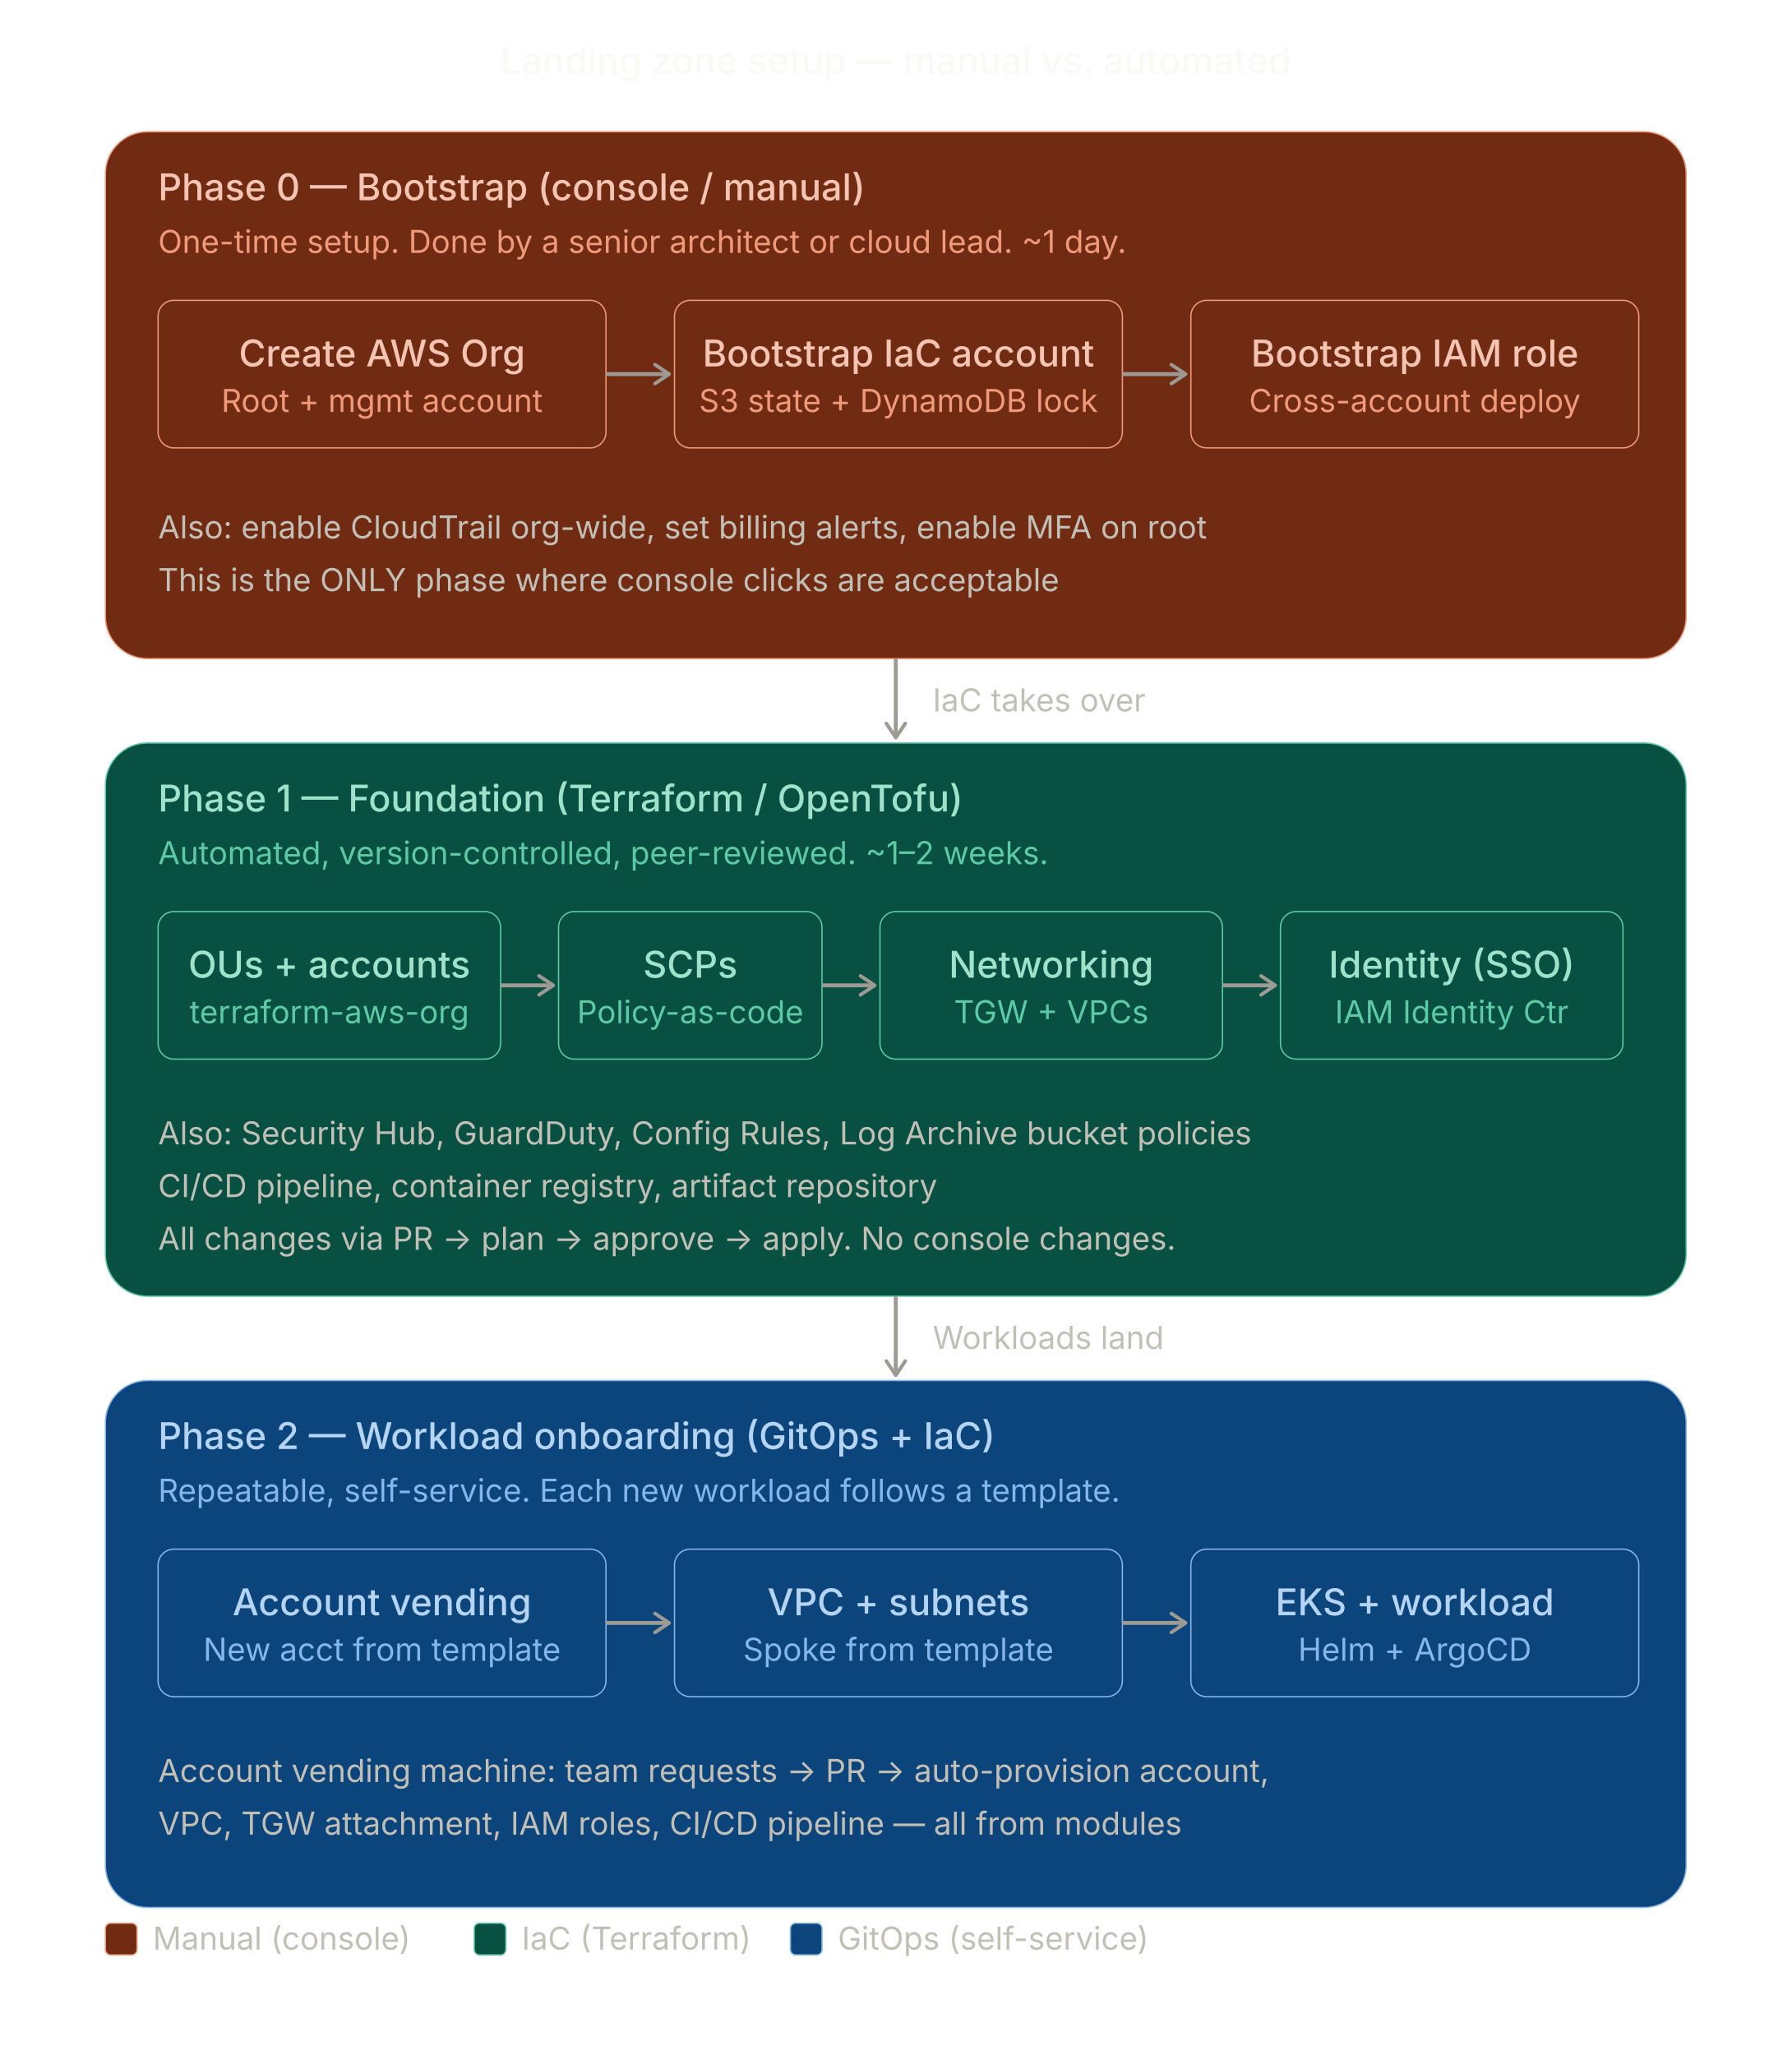
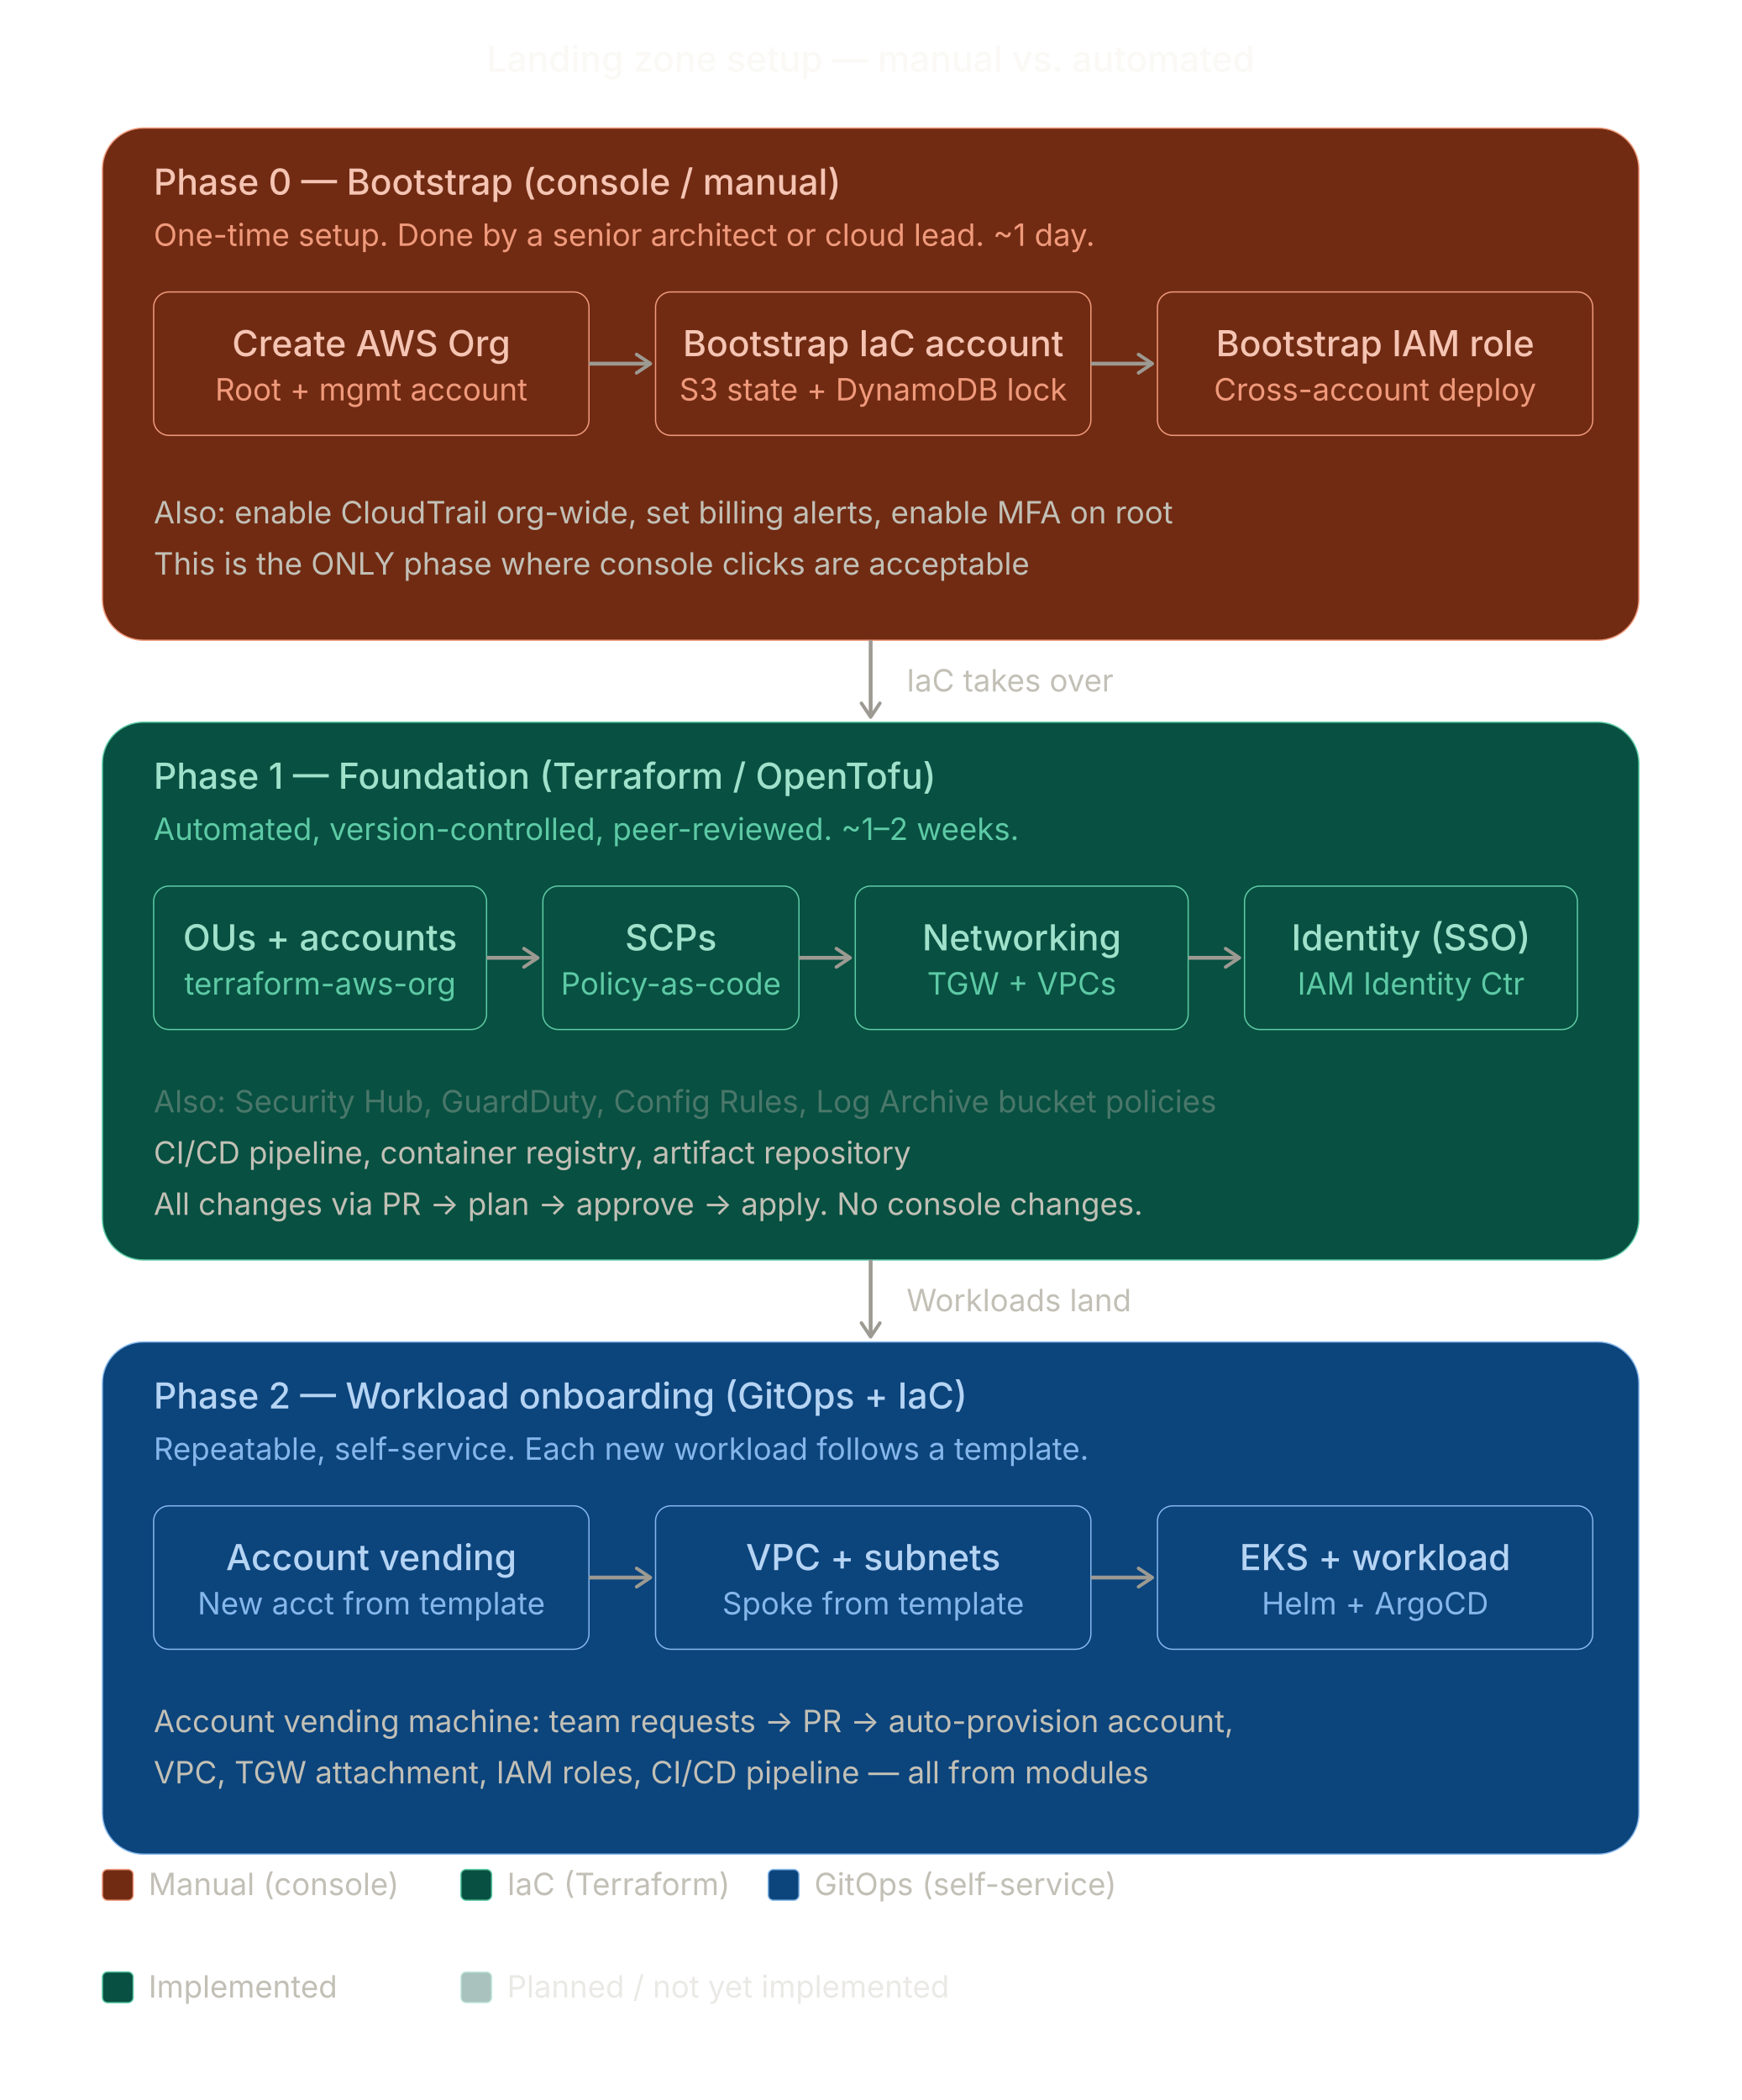
- <svg xmlns="http://www.w3.org/2000/svg" width="100%" viewBox="0 0 680 780">
+ <svg xmlns="http://www.w3.org/2000/svg" width="100%" viewBox="0 0 680 820">
  <defs>
    <marker id="arrow" viewBox="0 0 10 10" refX="8" refY="5" markerWidth="6" markerHeight="6" orient="auto-start-reverse">
      <path d="M2 1L8 5L2 9" fill="none" stroke="context-stroke" stroke-width="1.5" stroke-linecap="round" stroke-linejoin="round" />
    </marker>
  </defs>
  <text x="340" y="28" text-anchor="middle" style="fill:rgb(250, 249, 245);stroke:none;color:rgb(255, 255, 255);stroke-width:1px;stroke-linecap:butt;stroke-linejoin:miter;opacity:1;font-family:&quot;Anthropic Sans&quot;, -apple-system, BlinkMacSystemFont, &quot;Segoe UI&quot;, sans-serif;font-size:14px;font-weight:500;text-anchor:middle;dominant-baseline:auto">Landing zone setup — manual vs. automated</text>
  <g style="fill:rgb(0, 0, 0);stroke:none;color:rgb(255, 255, 255);stroke-width:1px;stroke-linecap:butt;stroke-linejoin:miter;opacity:1;font-family:&quot;Anthropic Sans&quot;, -apple-system, BlinkMacSystemFont, &quot;Segoe UI&quot;, sans-serif;font-size:16px;font-weight:400;text-anchor:start;dominant-baseline:auto">
    <rect x="40" y="50" width="600" height="200" rx="16" stroke-width="0.5" style="fill:rgb(113, 43, 19);stroke:rgb(240, 153, 123);color:rgb(255, 255, 255);stroke-width:0.5px;stroke-linecap:butt;stroke-linejoin:miter;opacity:1;font-family:&quot;Anthropic Sans&quot;, -apple-system, BlinkMacSystemFont, &quot;Segoe UI&quot;, sans-serif;font-size:16px;font-weight:400;text-anchor:start;dominant-baseline:auto" />
    <text x="60" y="76" style="fill:rgb(245, 196, 179);stroke:none;color:rgb(255, 255, 255);stroke-width:1px;stroke-linecap:butt;stroke-linejoin:miter;opacity:1;font-family:&quot;Anthropic Sans&quot;, -apple-system, BlinkMacSystemFont, &quot;Segoe UI&quot;, sans-serif;font-size:14px;font-weight:500;text-anchor:start;dominant-baseline:auto">Phase 0 — Bootstrap (console / manual)</text>
    <text x="60" y="96" style="fill:rgb(240, 153, 123);stroke:none;color:rgb(255, 255, 255);stroke-width:1px;stroke-linecap:butt;stroke-linejoin:miter;opacity:1;font-family:&quot;Anthropic Sans&quot;, -apple-system, BlinkMacSystemFont, &quot;Segoe UI&quot;, sans-serif;font-size:12px;font-weight:400;text-anchor:start;dominant-baseline:auto">One-time setup. Done by a senior architect or cloud lead. ~1 day.</text>
  </g>
  <g style="fill:rgb(0, 0, 0);stroke:none;color:rgb(255, 255, 255);stroke-width:1px;stroke-linecap:butt;stroke-linejoin:miter;opacity:1;font-family:&quot;Anthropic Sans&quot;, -apple-system, BlinkMacSystemFont, &quot;Segoe UI&quot;, sans-serif;font-size:16px;font-weight:400;text-anchor:start;dominant-baseline:auto">
    <rect x="60" y="114" width="170" height="56" rx="6" stroke-width="0.5" style="fill:rgb(113, 43, 19);stroke:rgb(240, 153, 123);color:rgb(255, 255, 255);stroke-width:0.5px;stroke-linecap:butt;stroke-linejoin:miter;opacity:1;font-family:&quot;Anthropic Sans&quot;, -apple-system, BlinkMacSystemFont, &quot;Segoe UI&quot;, sans-serif;font-size:16px;font-weight:400;text-anchor:start;dominant-baseline:auto" />
    <text x="145" y="134" text-anchor="middle" dominant-baseline="central" style="fill:rgb(245, 196, 179);stroke:none;color:rgb(255, 255, 255);stroke-width:1px;stroke-linecap:butt;stroke-linejoin:miter;opacity:1;font-family:&quot;Anthropic Sans&quot;, -apple-system, BlinkMacSystemFont, &quot;Segoe UI&quot;, sans-serif;font-size:14px;font-weight:500;text-anchor:middle;dominant-baseline:central">Create AWS Org</text>
    <text x="145" y="152" text-anchor="middle" dominant-baseline="central" style="fill:rgb(240, 153, 123);stroke:none;color:rgb(255, 255, 255);stroke-width:1px;stroke-linecap:butt;stroke-linejoin:miter;opacity:1;font-family:&quot;Anthropic Sans&quot;, -apple-system, BlinkMacSystemFont, &quot;Segoe UI&quot;, sans-serif;font-size:12px;font-weight:400;text-anchor:middle;dominant-baseline:central">Root + mgmt account</text>
  </g>
  <line x1="230" y1="142" x2="254" y2="142" marker-end="url(#arrow)" style="fill:none;stroke:rgb(156, 154, 146);color:rgb(255, 255, 255);stroke-width:1.5px;stroke-linecap:butt;stroke-linejoin:miter;opacity:1;font-family:&quot;Anthropic Sans&quot;, -apple-system, BlinkMacSystemFont, &quot;Segoe UI&quot;, sans-serif;font-size:16px;font-weight:400;text-anchor:start;dominant-baseline:auto" />
  <g style="fill:rgb(0, 0, 0);stroke:none;color:rgb(255, 255, 255);stroke-width:1px;stroke-linecap:butt;stroke-linejoin:miter;opacity:1;font-family:&quot;Anthropic Sans&quot;, -apple-system, BlinkMacSystemFont, &quot;Segoe UI&quot;, sans-serif;font-size:16px;font-weight:400;text-anchor:start;dominant-baseline:auto">
    <rect x="256" y="114" width="170" height="56" rx="6" stroke-width="0.5" style="fill:rgb(113, 43, 19);stroke:rgb(240, 153, 123);color:rgb(255, 255, 255);stroke-width:0.5px;stroke-linecap:butt;stroke-linejoin:miter;opacity:1;font-family:&quot;Anthropic Sans&quot;, -apple-system, BlinkMacSystemFont, &quot;Segoe UI&quot;, sans-serif;font-size:16px;font-weight:400;text-anchor:start;dominant-baseline:auto" />
    <text x="341" y="134" text-anchor="middle" dominant-baseline="central" style="fill:rgb(245, 196, 179);stroke:none;color:rgb(255, 255, 255);stroke-width:1px;stroke-linecap:butt;stroke-linejoin:miter;opacity:1;font-family:&quot;Anthropic Sans&quot;, -apple-system, BlinkMacSystemFont, &quot;Segoe UI&quot;, sans-serif;font-size:14px;font-weight:500;text-anchor:middle;dominant-baseline:central">Bootstrap IaC account</text>
    <text x="341" y="152" text-anchor="middle" dominant-baseline="central" style="fill:rgb(240, 153, 123);stroke:none;color:rgb(255, 255, 255);stroke-width:1px;stroke-linecap:butt;stroke-linejoin:miter;opacity:1;font-family:&quot;Anthropic Sans&quot;, -apple-system, BlinkMacSystemFont, &quot;Segoe UI&quot;, sans-serif;font-size:12px;font-weight:400;text-anchor:middle;dominant-baseline:central">S3 state + DynamoDB lock</text>
  </g>
  <line x1="426" y1="142" x2="450" y2="142" marker-end="url(#arrow)" style="fill:none;stroke:rgb(156, 154, 146);color:rgb(255, 255, 255);stroke-width:1.5px;stroke-linecap:butt;stroke-linejoin:miter;opacity:1;font-family:&quot;Anthropic Sans&quot;, -apple-system, BlinkMacSystemFont, &quot;Segoe UI&quot;, sans-serif;font-size:16px;font-weight:400;text-anchor:start;dominant-baseline:auto" />
-   <g style="fill:rgb(0, 0, 0);stroke:none;color:rgb(255, 255, 255);stroke-width:1px;stroke-linecap:butt;stroke-linejoin:miter;opacity:1;font-family:&quot;Anthropic Sans&quot;, -apple-system, BlinkMacSystemFont, &quot;Segoe UI&quot;, sans-serif;font-size:16px;font-weight:400;text-anchor:start;dominant-baseline:auto">
+   <g opacity="0.35" style="fill:rgb(0, 0, 0);stroke:none;color:rgb(255, 255, 255);stroke-width:1px;stroke-linecap:butt;stroke-linejoin:miter;opacity:1;font-family:&quot;Anthropic Sans&quot;, -apple-system, BlinkMacSystemFont, &quot;Segoe UI&quot;, sans-serif;font-size:16px;font-weight:400;text-anchor:start;dominant-baseline:auto">
    <rect x="452" y="114" width="170" height="56" rx="6" stroke-width="0.5" style="fill:rgb(113, 43, 19);stroke:rgb(240, 153, 123);color:rgb(255, 255, 255);stroke-width:0.5px;stroke-linecap:butt;stroke-linejoin:miter;opacity:1;font-family:&quot;Anthropic Sans&quot;, -apple-system, BlinkMacSystemFont, &quot;Segoe UI&quot;, sans-serif;font-size:16px;font-weight:400;text-anchor:start;dominant-baseline:auto" />
    <text x="537" y="134" text-anchor="middle" dominant-baseline="central" style="fill:rgb(245, 196, 179);stroke:none;color:rgb(255, 255, 255);stroke-width:1px;stroke-linecap:butt;stroke-linejoin:miter;opacity:1;font-family:&quot;Anthropic Sans&quot;, -apple-system, BlinkMacSystemFont, &quot;Segoe UI&quot;, sans-serif;font-size:14px;font-weight:500;text-anchor:middle;dominant-baseline:central">Bootstrap IAM role</text>
    <text x="537" y="152" text-anchor="middle" dominant-baseline="central" style="fill:rgb(240, 153, 123);stroke:none;color:rgb(255, 255, 255);stroke-width:1px;stroke-linecap:butt;stroke-linejoin:miter;opacity:1;font-family:&quot;Anthropic Sans&quot;, -apple-system, BlinkMacSystemFont, &quot;Segoe UI&quot;, sans-serif;font-size:12px;font-weight:400;text-anchor:middle;dominant-baseline:central">Cross-account deploy</text>
  </g>
  <text x="60" y="200" dominant-baseline="central" style="fill:rgb(194, 192, 182);stroke:none;color:rgb(255, 255, 255);stroke-width:1px;stroke-linecap:butt;stroke-linejoin:miter;opacity:1;font-family:&quot;Anthropic Sans&quot;, -apple-system, BlinkMacSystemFont, &quot;Segoe UI&quot;, sans-serif;font-size:12px;font-weight:400;text-anchor:start;dominant-baseline:central">Also: enable CloudTrail org-wide, set billing alerts, enable MFA on root</text>
  <text x="60" y="220" dominant-baseline="central" style="fill:rgb(194, 192, 182);stroke:none;color:rgb(255, 255, 255);stroke-width:1px;stroke-linecap:butt;stroke-linejoin:miter;opacity:1;font-family:&quot;Anthropic Sans&quot;, -apple-system, BlinkMacSystemFont, &quot;Segoe UI&quot;, sans-serif;font-size:12px;font-weight:400;text-anchor:start;dominant-baseline:central">This is the ONLY phase where console clicks are acceptable</text>
  <line x1="340" y1="250" x2="340" y2="280" marker-end="url(#arrow)" style="fill:none;stroke:rgb(156, 154, 146);color:rgb(255, 255, 255);stroke-width:1.5px;stroke-linecap:butt;stroke-linejoin:miter;opacity:1;font-family:&quot;Anthropic Sans&quot;, -apple-system, BlinkMacSystemFont, &quot;Segoe UI&quot;, sans-serif;font-size:16px;font-weight:400;text-anchor:start;dominant-baseline:auto" />
  <text x="354" y="270" style="fill:rgb(194, 192, 182);stroke:none;color:rgb(255, 255, 255);stroke-width:1px;stroke-linecap:butt;stroke-linejoin:miter;opacity:1;font-family:&quot;Anthropic Sans&quot;, -apple-system, BlinkMacSystemFont, &quot;Segoe UI&quot;, sans-serif;font-size:12px;font-weight:400;text-anchor:start;dominant-baseline:auto">IaC takes over</text>
  <g style="fill:rgb(0, 0, 0);stroke:none;color:rgb(255, 255, 255);stroke-width:1px;stroke-linecap:butt;stroke-linejoin:miter;opacity:1;font-family:&quot;Anthropic Sans&quot;, -apple-system, BlinkMacSystemFont, &quot;Segoe UI&quot;, sans-serif;font-size:16px;font-weight:400;text-anchor:start;dominant-baseline:auto">
    <rect x="40" y="282" width="600" height="210" rx="16" stroke-width="0.5" style="fill:rgb(8, 80, 65);stroke:rgb(93, 202, 165);color:rgb(255, 255, 255);stroke-width:0.5px;stroke-linecap:butt;stroke-linejoin:miter;opacity:1;font-family:&quot;Anthropic Sans&quot;, -apple-system, BlinkMacSystemFont, &quot;Segoe UI&quot;, sans-serif;font-size:16px;font-weight:400;text-anchor:start;dominant-baseline:auto" />
    <text x="60" y="308" style="fill:rgb(159, 225, 203);stroke:none;color:rgb(255, 255, 255);stroke-width:1px;stroke-linecap:butt;stroke-linejoin:miter;opacity:1;font-family:&quot;Anthropic Sans&quot;, -apple-system, BlinkMacSystemFont, &quot;Segoe UI&quot;, sans-serif;font-size:14px;font-weight:500;text-anchor:start;dominant-baseline:auto">Phase 1 — Foundation (Terraform / OpenTofu)</text>
    <text x="60" y="328" style="fill:rgb(93, 202, 165);stroke:none;color:rgb(255, 255, 255);stroke-width:1px;stroke-linecap:butt;stroke-linejoin:miter;opacity:1;font-family:&quot;Anthropic Sans&quot;, -apple-system, BlinkMacSystemFont, &quot;Segoe UI&quot;, sans-serif;font-size:12px;font-weight:400;text-anchor:start;dominant-baseline:auto">Automated, version-controlled, peer-reviewed. ~1–2 weeks.</text>
  </g>
  <g style="fill:rgb(0, 0, 0);stroke:none;color:rgb(255, 255, 255);stroke-width:1px;stroke-linecap:butt;stroke-linejoin:miter;opacity:1;font-family:&quot;Anthropic Sans&quot;, -apple-system, BlinkMacSystemFont, &quot;Segoe UI&quot;, sans-serif;font-size:16px;font-weight:400;text-anchor:start;dominant-baseline:auto">
    <rect x="60" y="346" width="130" height="56" rx="6" stroke-width="0.5" style="fill:rgb(8, 80, 65);stroke:rgb(93, 202, 165);color:rgb(255, 255, 255);stroke-width:0.5px;stroke-linecap:butt;stroke-linejoin:miter;opacity:1;font-family:&quot;Anthropic Sans&quot;, -apple-system, BlinkMacSystemFont, &quot;Segoe UI&quot;, sans-serif;font-size:16px;font-weight:400;text-anchor:start;dominant-baseline:auto" />
    <text x="125" y="366" text-anchor="middle" dominant-baseline="central" style="fill:rgb(159, 225, 203);stroke:none;color:rgb(255, 255, 255);stroke-width:1px;stroke-linecap:butt;stroke-linejoin:miter;opacity:1;font-family:&quot;Anthropic Sans&quot;, -apple-system, BlinkMacSystemFont, &quot;Segoe UI&quot;, sans-serif;font-size:14px;font-weight:500;text-anchor:middle;dominant-baseline:central">OUs + accounts</text>
    <text x="125" y="384" text-anchor="middle" dominant-baseline="central" style="fill:rgb(93, 202, 165);stroke:none;color:rgb(255, 255, 255);stroke-width:1px;stroke-linecap:butt;stroke-linejoin:miter;opacity:1;font-family:&quot;Anthropic Sans&quot;, -apple-system, BlinkMacSystemFont, &quot;Segoe UI&quot;, sans-serif;font-size:12px;font-weight:400;text-anchor:middle;dominant-baseline:central">terraform-aws-org</text>
  </g>
  <line x1="190" y1="374" x2="210" y2="374" marker-end="url(#arrow)" style="fill:none;stroke:rgb(156, 154, 146);color:rgb(255, 255, 255);stroke-width:1.5px;stroke-linecap:butt;stroke-linejoin:miter;opacity:1;font-family:&quot;Anthropic Sans&quot;, -apple-system, BlinkMacSystemFont, &quot;Segoe UI&quot;, sans-serif;font-size:16px;font-weight:400;text-anchor:start;dominant-baseline:auto" />
  <g style="fill:rgb(0, 0, 0);stroke:none;color:rgb(255, 255, 255);stroke-width:1px;stroke-linecap:butt;stroke-linejoin:miter;opacity:1;font-family:&quot;Anthropic Sans&quot;, -apple-system, BlinkMacSystemFont, &quot;Segoe UI&quot;, sans-serif;font-size:16px;font-weight:400;text-anchor:start;dominant-baseline:auto">
    <rect x="212" y="346" width="100" height="56" rx="6" stroke-width="0.5" style="fill:rgb(8, 80, 65);stroke:rgb(93, 202, 165);color:rgb(255, 255, 255);stroke-width:0.5px;stroke-linecap:butt;stroke-linejoin:miter;opacity:1;font-family:&quot;Anthropic Sans&quot;, -apple-system, BlinkMacSystemFont, &quot;Segoe UI&quot;, sans-serif;font-size:16px;font-weight:400;text-anchor:start;dominant-baseline:auto" />
    <text x="262" y="366" text-anchor="middle" dominant-baseline="central" style="fill:rgb(159, 225, 203);stroke:none;color:rgb(255, 255, 255);stroke-width:1px;stroke-linecap:butt;stroke-linejoin:miter;opacity:1;font-family:&quot;Anthropic Sans&quot;, -apple-system, BlinkMacSystemFont, &quot;Segoe UI&quot;, sans-serif;font-size:14px;font-weight:500;text-anchor:middle;dominant-baseline:central">SCPs</text>
    <text x="262" y="384" text-anchor="middle" dominant-baseline="central" style="fill:rgb(93, 202, 165);stroke:none;color:rgb(255, 255, 255);stroke-width:1px;stroke-linecap:butt;stroke-linejoin:miter;opacity:1;font-family:&quot;Anthropic Sans&quot;, -apple-system, BlinkMacSystemFont, &quot;Segoe UI&quot;, sans-serif;font-size:12px;font-weight:400;text-anchor:middle;dominant-baseline:central">Policy-as-code</text>
  </g>
  <line x1="312" y1="374" x2="332" y2="374" marker-end="url(#arrow)" style="fill:none;stroke:rgb(156, 154, 146);color:rgb(255, 255, 255);stroke-width:1.5px;stroke-linecap:butt;stroke-linejoin:miter;opacity:1;font-family:&quot;Anthropic Sans&quot;, -apple-system, BlinkMacSystemFont, &quot;Segoe UI&quot;, sans-serif;font-size:16px;font-weight:400;text-anchor:start;dominant-baseline:auto" />
  <g style="fill:rgb(0, 0, 0);stroke:none;color:rgb(255, 255, 255);stroke-width:1px;stroke-linecap:butt;stroke-linejoin:miter;opacity:1;font-family:&quot;Anthropic Sans&quot;, -apple-system, BlinkMacSystemFont, &quot;Segoe UI&quot;, sans-serif;font-size:16px;font-weight:400;text-anchor:start;dominant-baseline:auto">
    <rect x="334" y="346" width="130" height="56" rx="6" stroke-width="0.5" style="fill:rgb(8, 80, 65);stroke:rgb(93, 202, 165);color:rgb(255, 255, 255);stroke-width:0.5px;stroke-linecap:butt;stroke-linejoin:miter;opacity:1;font-family:&quot;Anthropic Sans&quot;, -apple-system, BlinkMacSystemFont, &quot;Segoe UI&quot;, sans-serif;font-size:16px;font-weight:400;text-anchor:start;dominant-baseline:auto" />
    <text x="399" y="366" text-anchor="middle" dominant-baseline="central" style="fill:rgb(159, 225, 203);stroke:none;color:rgb(255, 255, 255);stroke-width:1px;stroke-linecap:butt;stroke-linejoin:miter;opacity:1;font-family:&quot;Anthropic Sans&quot;, -apple-system, BlinkMacSystemFont, &quot;Segoe UI&quot;, sans-serif;font-size:14px;font-weight:500;text-anchor:middle;dominant-baseline:central">Networking</text>
    <text x="399" y="384" text-anchor="middle" dominant-baseline="central" style="fill:rgb(93, 202, 165);stroke:none;color:rgb(255, 255, 255);stroke-width:1px;stroke-linecap:butt;stroke-linejoin:miter;opacity:1;font-family:&quot;Anthropic Sans&quot;, -apple-system, BlinkMacSystemFont, &quot;Segoe UI&quot;, sans-serif;font-size:12px;font-weight:400;text-anchor:middle;dominant-baseline:central">TGW + VPCs</text>
  </g>
  <line x1="464" y1="374" x2="484" y2="374" marker-end="url(#arrow)" style="fill:none;stroke:rgb(156, 154, 146);color:rgb(255, 255, 255);stroke-width:1.5px;stroke-linecap:butt;stroke-linejoin:miter;opacity:1;font-family:&quot;Anthropic Sans&quot;, -apple-system, BlinkMacSystemFont, &quot;Segoe UI&quot;, sans-serif;font-size:16px;font-weight:400;text-anchor:start;dominant-baseline:auto" />
  <g style="fill:rgb(0, 0, 0);stroke:none;color:rgb(255, 255, 255);stroke-width:1px;stroke-linecap:butt;stroke-linejoin:miter;opacity:1;font-family:&quot;Anthropic Sans&quot;, -apple-system, BlinkMacSystemFont, &quot;Segoe UI&quot;, sans-serif;font-size:16px;font-weight:400;text-anchor:start;dominant-baseline:auto">
    <rect x="486" y="346" width="130" height="56" rx="6" stroke-width="0.5" style="fill:rgb(8, 80, 65);stroke:rgb(93, 202, 165);color:rgb(255, 255, 255);stroke-width:0.5px;stroke-linecap:butt;stroke-linejoin:miter;opacity:1;font-family:&quot;Anthropic Sans&quot;, -apple-system, BlinkMacSystemFont, &quot;Segoe UI&quot;, sans-serif;font-size:16px;font-weight:400;text-anchor:start;dominant-baseline:auto" />
    <text x="551" y="366" text-anchor="middle" dominant-baseline="central" style="fill:rgb(159, 225, 203);stroke:none;color:rgb(255, 255, 255);stroke-width:1px;stroke-linecap:butt;stroke-linejoin:miter;opacity:1;font-family:&quot;Anthropic Sans&quot;, -apple-system, BlinkMacSystemFont, &quot;Segoe UI&quot;, sans-serif;font-size:14px;font-weight:500;text-anchor:middle;dominant-baseline:central">Identity (SSO)</text>
    <text x="551" y="384" text-anchor="middle" dominant-baseline="central" style="fill:rgb(93, 202, 165);stroke:none;color:rgb(255, 255, 255);stroke-width:1px;stroke-linecap:butt;stroke-linejoin:miter;opacity:1;font-family:&quot;Anthropic Sans&quot;, -apple-system, BlinkMacSystemFont, &quot;Segoe UI&quot;, sans-serif;font-size:12px;font-weight:400;text-anchor:middle;dominant-baseline:central">IAM Identity Ctr</text>
  </g>
-   <text x="60" y="430" dominant-baseline="central" style="fill:rgb(194, 192, 182);stroke:none;color:rgb(255, 255, 255);stroke-width:1px;stroke-linecap:butt;stroke-linejoin:miter;opacity:1;font-family:&quot;Anthropic Sans&quot;, -apple-system, BlinkMacSystemFont, &quot;Segoe UI&quot;, sans-serif;font-size:12px;font-weight:400;text-anchor:start;dominant-baseline:central">Also: Security Hub, GuardDuty, Config Rules, Log Archive bucket policies</text>
+   <g opacity="0.35">
+     <text x="60" y="430" dominant-baseline="central" style="fill:rgb(194, 192, 182);stroke:none;color:rgb(255, 255, 255);stroke-width:1px;stroke-linecap:butt;stroke-linejoin:miter;opacity:1;font-family:&quot;Anthropic Sans&quot;, -apple-system, BlinkMacSystemFont, &quot;Segoe UI&quot;, sans-serif;font-size:12px;font-weight:400;text-anchor:start;dominant-baseline:central">Also: Security Hub, GuardDuty, Config Rules, Log Archive bucket policies</text>
+   </g>
  <text x="60" y="450" dominant-baseline="central" style="fill:rgb(194, 192, 182);stroke:none;color:rgb(255, 255, 255);stroke-width:1px;stroke-linecap:butt;stroke-linejoin:miter;opacity:1;font-family:&quot;Anthropic Sans&quot;, -apple-system, BlinkMacSystemFont, &quot;Segoe UI&quot;, sans-serif;font-size:12px;font-weight:400;text-anchor:start;dominant-baseline:central">CI/CD pipeline, container registry, artifact repository</text>
  <text x="60" y="470" dominant-baseline="central" style="fill:rgb(194, 192, 182);stroke:none;color:rgb(255, 255, 255);stroke-width:1px;stroke-linecap:butt;stroke-linejoin:miter;opacity:1;font-family:&quot;Anthropic Sans&quot;, -apple-system, BlinkMacSystemFont, &quot;Segoe UI&quot;, sans-serif;font-size:12px;font-weight:400;text-anchor:start;dominant-baseline:central">All changes via PR → plan → approve → apply. No console changes.</text>
  <line x1="340" y1="492" x2="340" y2="522" marker-end="url(#arrow)" style="fill:none;stroke:rgb(156, 154, 146);color:rgb(255, 255, 255);stroke-width:1.5px;stroke-linecap:butt;stroke-linejoin:miter;opacity:1;font-family:&quot;Anthropic Sans&quot;, -apple-system, BlinkMacSystemFont, &quot;Segoe UI&quot;, sans-serif;font-size:16px;font-weight:400;text-anchor:start;dominant-baseline:auto" />
  <text x="354" y="512" style="fill:rgb(194, 192, 182);stroke:none;color:rgb(255, 255, 255);stroke-width:1px;stroke-linecap:butt;stroke-linejoin:miter;opacity:1;font-family:&quot;Anthropic Sans&quot;, -apple-system, BlinkMacSystemFont, &quot;Segoe UI&quot;, sans-serif;font-size:12px;font-weight:400;text-anchor:start;dominant-baseline:auto">Workloads land</text>
  <g style="fill:rgb(0, 0, 0);stroke:none;color:rgb(255, 255, 255);stroke-width:1px;stroke-linecap:butt;stroke-linejoin:miter;opacity:1;font-family:&quot;Anthropic Sans&quot;, -apple-system, BlinkMacSystemFont, &quot;Segoe UI&quot;, sans-serif;font-size:16px;font-weight:400;text-anchor:start;dominant-baseline:auto">
    <rect x="40" y="524" width="600" height="200" rx="16" stroke-width="0.5" style="fill:rgb(12, 68, 124);stroke:rgb(133, 183, 235);color:rgb(255, 255, 255);stroke-width:0.5px;stroke-linecap:butt;stroke-linejoin:miter;opacity:1;font-family:&quot;Anthropic Sans&quot;, -apple-system, BlinkMacSystemFont, &quot;Segoe UI&quot;, sans-serif;font-size:16px;font-weight:400;text-anchor:start;dominant-baseline:auto" />
    <text x="60" y="550" style="fill:rgb(181, 212, 244);stroke:none;color:rgb(255, 255, 255);stroke-width:1px;stroke-linecap:butt;stroke-linejoin:miter;opacity:1;font-family:&quot;Anthropic Sans&quot;, -apple-system, BlinkMacSystemFont, &quot;Segoe UI&quot;, sans-serif;font-size:14px;font-weight:500;text-anchor:start;dominant-baseline:auto">Phase 2 — Workload onboarding (GitOps + IaC)</text>
    <text x="60" y="570" style="fill:rgb(133, 183, 235);stroke:none;color:rgb(255, 255, 255);stroke-width:1px;stroke-linecap:butt;stroke-linejoin:miter;opacity:1;font-family:&quot;Anthropic Sans&quot;, -apple-system, BlinkMacSystemFont, &quot;Segoe UI&quot;, sans-serif;font-size:12px;font-weight:400;text-anchor:start;dominant-baseline:auto">Repeatable, self-service. Each new workload follows a template.</text>
  </g>
-   <g style="fill:rgb(0, 0, 0);stroke:none;color:rgb(255, 255, 255);stroke-width:1px;stroke-linecap:butt;stroke-linejoin:miter;opacity:1;font-family:&quot;Anthropic Sans&quot;, -apple-system, BlinkMacSystemFont, &quot;Segoe UI&quot;, sans-serif;font-size:16px;font-weight:400;text-anchor:start;dominant-baseline:auto">
+   <g opacity="0.35" style="fill:rgb(0, 0, 0);stroke:none;color:rgb(255, 255, 255);stroke-width:1px;stroke-linecap:butt;stroke-linejoin:miter;opacity:1;font-family:&quot;Anthropic Sans&quot;, -apple-system, BlinkMacSystemFont, &quot;Segoe UI&quot;, sans-serif;font-size:16px;font-weight:400;text-anchor:start;dominant-baseline:auto">
    <rect x="60" y="588" width="170" height="56" rx="6" stroke-width="0.5" style="fill:rgb(12, 68, 124);stroke:rgb(133, 183, 235);color:rgb(255, 255, 255);stroke-width:0.5px;stroke-linecap:butt;stroke-linejoin:miter;opacity:1;font-family:&quot;Anthropic Sans&quot;, -apple-system, BlinkMacSystemFont, &quot;Segoe UI&quot;, sans-serif;font-size:16px;font-weight:400;text-anchor:start;dominant-baseline:auto" />
    <text x="145" y="608" text-anchor="middle" dominant-baseline="central" style="fill:rgb(181, 212, 244);stroke:none;color:rgb(255, 255, 255);stroke-width:1px;stroke-linecap:butt;stroke-linejoin:miter;opacity:1;font-family:&quot;Anthropic Sans&quot;, -apple-system, BlinkMacSystemFont, &quot;Segoe UI&quot;, sans-serif;font-size:14px;font-weight:500;text-anchor:middle;dominant-baseline:central">Account vending</text>
    <text x="145" y="626" text-anchor="middle" dominant-baseline="central" style="fill:rgb(133, 183, 235);stroke:none;color:rgb(255, 255, 255);stroke-width:1px;stroke-linecap:butt;stroke-linejoin:miter;opacity:1;font-family:&quot;Anthropic Sans&quot;, -apple-system, BlinkMacSystemFont, &quot;Segoe UI&quot;, sans-serif;font-size:12px;font-weight:400;text-anchor:middle;dominant-baseline:central">New acct from template</text>
  </g>
  <line x1="230" y1="616" x2="254" y2="616" marker-end="url(#arrow)" style="fill:none;stroke:rgb(156, 154, 146);color:rgb(255, 255, 255);stroke-width:1.5px;stroke-linecap:butt;stroke-linejoin:miter;opacity:1;font-family:&quot;Anthropic Sans&quot;, -apple-system, BlinkMacSystemFont, &quot;Segoe UI&quot;, sans-serif;font-size:16px;font-weight:400;text-anchor:start;dominant-baseline:auto" />
  <g style="fill:rgb(0, 0, 0);stroke:none;color:rgb(255, 255, 255);stroke-width:1px;stroke-linecap:butt;stroke-linejoin:miter;opacity:1;font-family:&quot;Anthropic Sans&quot;, -apple-system, BlinkMacSystemFont, &quot;Segoe UI&quot;, sans-serif;font-size:16px;font-weight:400;text-anchor:start;dominant-baseline:auto">
    <rect x="256" y="588" width="170" height="56" rx="6" stroke-width="0.5" style="fill:rgb(12, 68, 124);stroke:rgb(133, 183, 235);color:rgb(255, 255, 255);stroke-width:0.5px;stroke-linecap:butt;stroke-linejoin:miter;opacity:1;font-family:&quot;Anthropic Sans&quot;, -apple-system, BlinkMacSystemFont, &quot;Segoe UI&quot;, sans-serif;font-size:16px;font-weight:400;text-anchor:start;dominant-baseline:auto" />
    <text x="341" y="608" text-anchor="middle" dominant-baseline="central" style="fill:rgb(181, 212, 244);stroke:none;color:rgb(255, 255, 255);stroke-width:1px;stroke-linecap:butt;stroke-linejoin:miter;opacity:1;font-family:&quot;Anthropic Sans&quot;, -apple-system, BlinkMacSystemFont, &quot;Segoe UI&quot;, sans-serif;font-size:14px;font-weight:500;text-anchor:middle;dominant-baseline:central">VPC + subnets</text>
    <text x="341" y="626" text-anchor="middle" dominant-baseline="central" style="fill:rgb(133, 183, 235);stroke:none;color:rgb(255, 255, 255);stroke-width:1px;stroke-linecap:butt;stroke-linejoin:miter;opacity:1;font-family:&quot;Anthropic Sans&quot;, -apple-system, BlinkMacSystemFont, &quot;Segoe UI&quot;, sans-serif;font-size:12px;font-weight:400;text-anchor:middle;dominant-baseline:central">Spoke from template</text>
  </g>
  <line x1="426" y1="616" x2="450" y2="616" marker-end="url(#arrow)" style="fill:none;stroke:rgb(156, 154, 146);color:rgb(255, 255, 255);stroke-width:1.5px;stroke-linecap:butt;stroke-linejoin:miter;opacity:1;font-family:&quot;Anthropic Sans&quot;, -apple-system, BlinkMacSystemFont, &quot;Segoe UI&quot;, sans-serif;font-size:16px;font-weight:400;text-anchor:start;dominant-baseline:auto" />
-   <g style="fill:rgb(0, 0, 0);stroke:none;color:rgb(255, 255, 255);stroke-width:1px;stroke-linecap:butt;stroke-linejoin:miter;opacity:1;font-family:&quot;Anthropic Sans&quot;, -apple-system, BlinkMacSystemFont, &quot;Segoe UI&quot;, sans-serif;font-size:16px;font-weight:400;text-anchor:start;dominant-baseline:auto">
+   <g opacity="0.35" style="fill:rgb(0, 0, 0);stroke:none;color:rgb(255, 255, 255);stroke-width:1px;stroke-linecap:butt;stroke-linejoin:miter;opacity:1;font-family:&quot;Anthropic Sans&quot;, -apple-system, BlinkMacSystemFont, &quot;Segoe UI&quot;, sans-serif;font-size:16px;font-weight:400;text-anchor:start;dominant-baseline:auto">
    <rect x="452" y="588" width="170" height="56" rx="6" stroke-width="0.5" style="fill:rgb(12, 68, 124);stroke:rgb(133, 183, 235);color:rgb(255, 255, 255);stroke-width:0.5px;stroke-linecap:butt;stroke-linejoin:miter;opacity:1;font-family:&quot;Anthropic Sans&quot;, -apple-system, BlinkMacSystemFont, &quot;Segoe UI&quot;, sans-serif;font-size:16px;font-weight:400;text-anchor:start;dominant-baseline:auto" />
    <text x="537" y="608" text-anchor="middle" dominant-baseline="central" style="fill:rgb(181, 212, 244);stroke:none;color:rgb(255, 255, 255);stroke-width:1px;stroke-linecap:butt;stroke-linejoin:miter;opacity:1;font-family:&quot;Anthropic Sans&quot;, -apple-system, BlinkMacSystemFont, &quot;Segoe UI&quot;, sans-serif;font-size:14px;font-weight:500;text-anchor:middle;dominant-baseline:central">EKS + workload</text>
    <text x="537" y="626" text-anchor="middle" dominant-baseline="central" style="fill:rgb(133, 183, 235);stroke:none;color:rgb(255, 255, 255);stroke-width:1px;stroke-linecap:butt;stroke-linejoin:miter;opacity:1;font-family:&quot;Anthropic Sans&quot;, -apple-system, BlinkMacSystemFont, &quot;Segoe UI&quot;, sans-serif;font-size:12px;font-weight:400;text-anchor:middle;dominant-baseline:central">Helm + ArgoCD</text>
  </g>
  <text x="60" y="672" dominant-baseline="central" style="fill:rgb(194, 192, 182);stroke:none;color:rgb(255, 255, 255);stroke-width:1px;stroke-linecap:butt;stroke-linejoin:miter;opacity:1;font-family:&quot;Anthropic Sans&quot;, -apple-system, BlinkMacSystemFont, &quot;Segoe UI&quot;, sans-serif;font-size:12px;font-weight:400;text-anchor:start;dominant-baseline:central">Account vending machine: team requests → PR → auto-provision account,</text>
  <text x="60" y="692" dominant-baseline="central" style="fill:rgb(194, 192, 182);stroke:none;color:rgb(255, 255, 255);stroke-width:1px;stroke-linecap:butt;stroke-linejoin:miter;opacity:1;font-family:&quot;Anthropic Sans&quot;, -apple-system, BlinkMacSystemFont, &quot;Segoe UI&quot;, sans-serif;font-size:12px;font-weight:400;text-anchor:start;dominant-baseline:central">VPC, TGW attachment, IAM roles, CI/CD pipeline — all from modules</text>
  <g transform="translate(40,730)" style="fill:rgb(0, 0, 0);stroke:none;color:rgb(255, 255, 255);stroke-width:1px;stroke-linecap:butt;stroke-linejoin:miter;opacity:1;font-family:&quot;Anthropic Sans&quot;, -apple-system, BlinkMacSystemFont, &quot;Segoe UI&quot;, sans-serif;font-size:16px;font-weight:400;text-anchor:start;dominant-baseline:auto">
    <rect x="0" y="0" width="12" height="12" rx="2" stroke-width="0.5" style="fill:rgb(113, 43, 19);stroke:rgb(240, 153, 123);color:rgb(255, 255, 255);stroke-width:0.5px;stroke-linecap:butt;stroke-linejoin:miter;opacity:1;font-family:&quot;Anthropic Sans&quot;, -apple-system, BlinkMacSystemFont, &quot;Segoe UI&quot;, sans-serif;font-size:16px;font-weight:400;text-anchor:start;dominant-baseline:auto" />
    <text x="18" y="10" style="fill:rgb(194, 192, 182);stroke:none;color:rgb(255, 255, 255);stroke-width:1px;stroke-linecap:butt;stroke-linejoin:miter;opacity:1;font-family:&quot;Anthropic Sans&quot;, -apple-system, BlinkMacSystemFont, &quot;Segoe UI&quot;, sans-serif;font-size:12px;font-weight:400;text-anchor:start;dominant-baseline:auto">Manual (console)</text>
    <rect x="140" y="0" width="12" height="12" rx="2" stroke-width="0.5" style="fill:rgb(8, 80, 65);stroke:rgb(93, 202, 165);color:rgb(255, 255, 255);stroke-width:0.5px;stroke-linecap:butt;stroke-linejoin:miter;opacity:1;font-family:&quot;Anthropic Sans&quot;, -apple-system, BlinkMacSystemFont, &quot;Segoe UI&quot;, sans-serif;font-size:16px;font-weight:400;text-anchor:start;dominant-baseline:auto" />
    <text x="158" y="10" style="fill:rgb(194, 192, 182);stroke:none;color:rgb(255, 255, 255);stroke-width:1px;stroke-linecap:butt;stroke-linejoin:miter;opacity:1;font-family:&quot;Anthropic Sans&quot;, -apple-system, BlinkMacSystemFont, &quot;Segoe UI&quot;, sans-serif;font-size:12px;font-weight:400;text-anchor:start;dominant-baseline:auto">IaC (Terraform)</text>
    <rect x="260" y="0" width="12" height="12" rx="2" stroke-width="0.5" style="fill:rgb(12, 68, 124);stroke:rgb(133, 183, 235);color:rgb(255, 255, 255);stroke-width:0.5px;stroke-linecap:butt;stroke-linejoin:miter;opacity:1;font-family:&quot;Anthropic Sans&quot;, -apple-system, BlinkMacSystemFont, &quot;Segoe UI&quot;, sans-serif;font-size:16px;font-weight:400;text-anchor:start;dominant-baseline:auto" />
    <text x="278" y="10" style="fill:rgb(194, 192, 182);stroke:none;color:rgb(255, 255, 255);stroke-width:1px;stroke-linecap:butt;stroke-linejoin:miter;opacity:1;font-family:&quot;Anthropic Sans&quot;, -apple-system, BlinkMacSystemFont, &quot;Segoe UI&quot;, sans-serif;font-size:12px;font-weight:400;text-anchor:start;dominant-baseline:auto">GitOps (self-service)</text>
  </g>
+   <g transform="translate(40,770)" style="font-family:&quot;Anthropic Sans&quot;, -apple-system, BlinkMacSystemFont, &quot;Segoe UI&quot;, sans-serif;font-size:12px;font-weight:400">
+     <rect x="0" y="0" width="12" height="12" rx="2" stroke-width="0.5" style="fill:rgb(8, 80, 65);stroke:rgb(93, 202, 165);stroke-width:0.5px" />
+     <text x="18" y="10" style="fill:rgb(194, 192, 182);stroke:none">Implemented</text>
+     <rect x="140" y="0" width="12" height="12" rx="2" stroke-width="0.5" opacity="0.35" style="fill:rgb(8, 80, 65);stroke:rgb(93, 202, 165);stroke-width:0.5px" />
+     <text x="158" y="10" opacity="0.35" style="fill:rgb(194, 192, 182);stroke:none">Planned / not yet implemented</text>
+   </g>
</svg>
